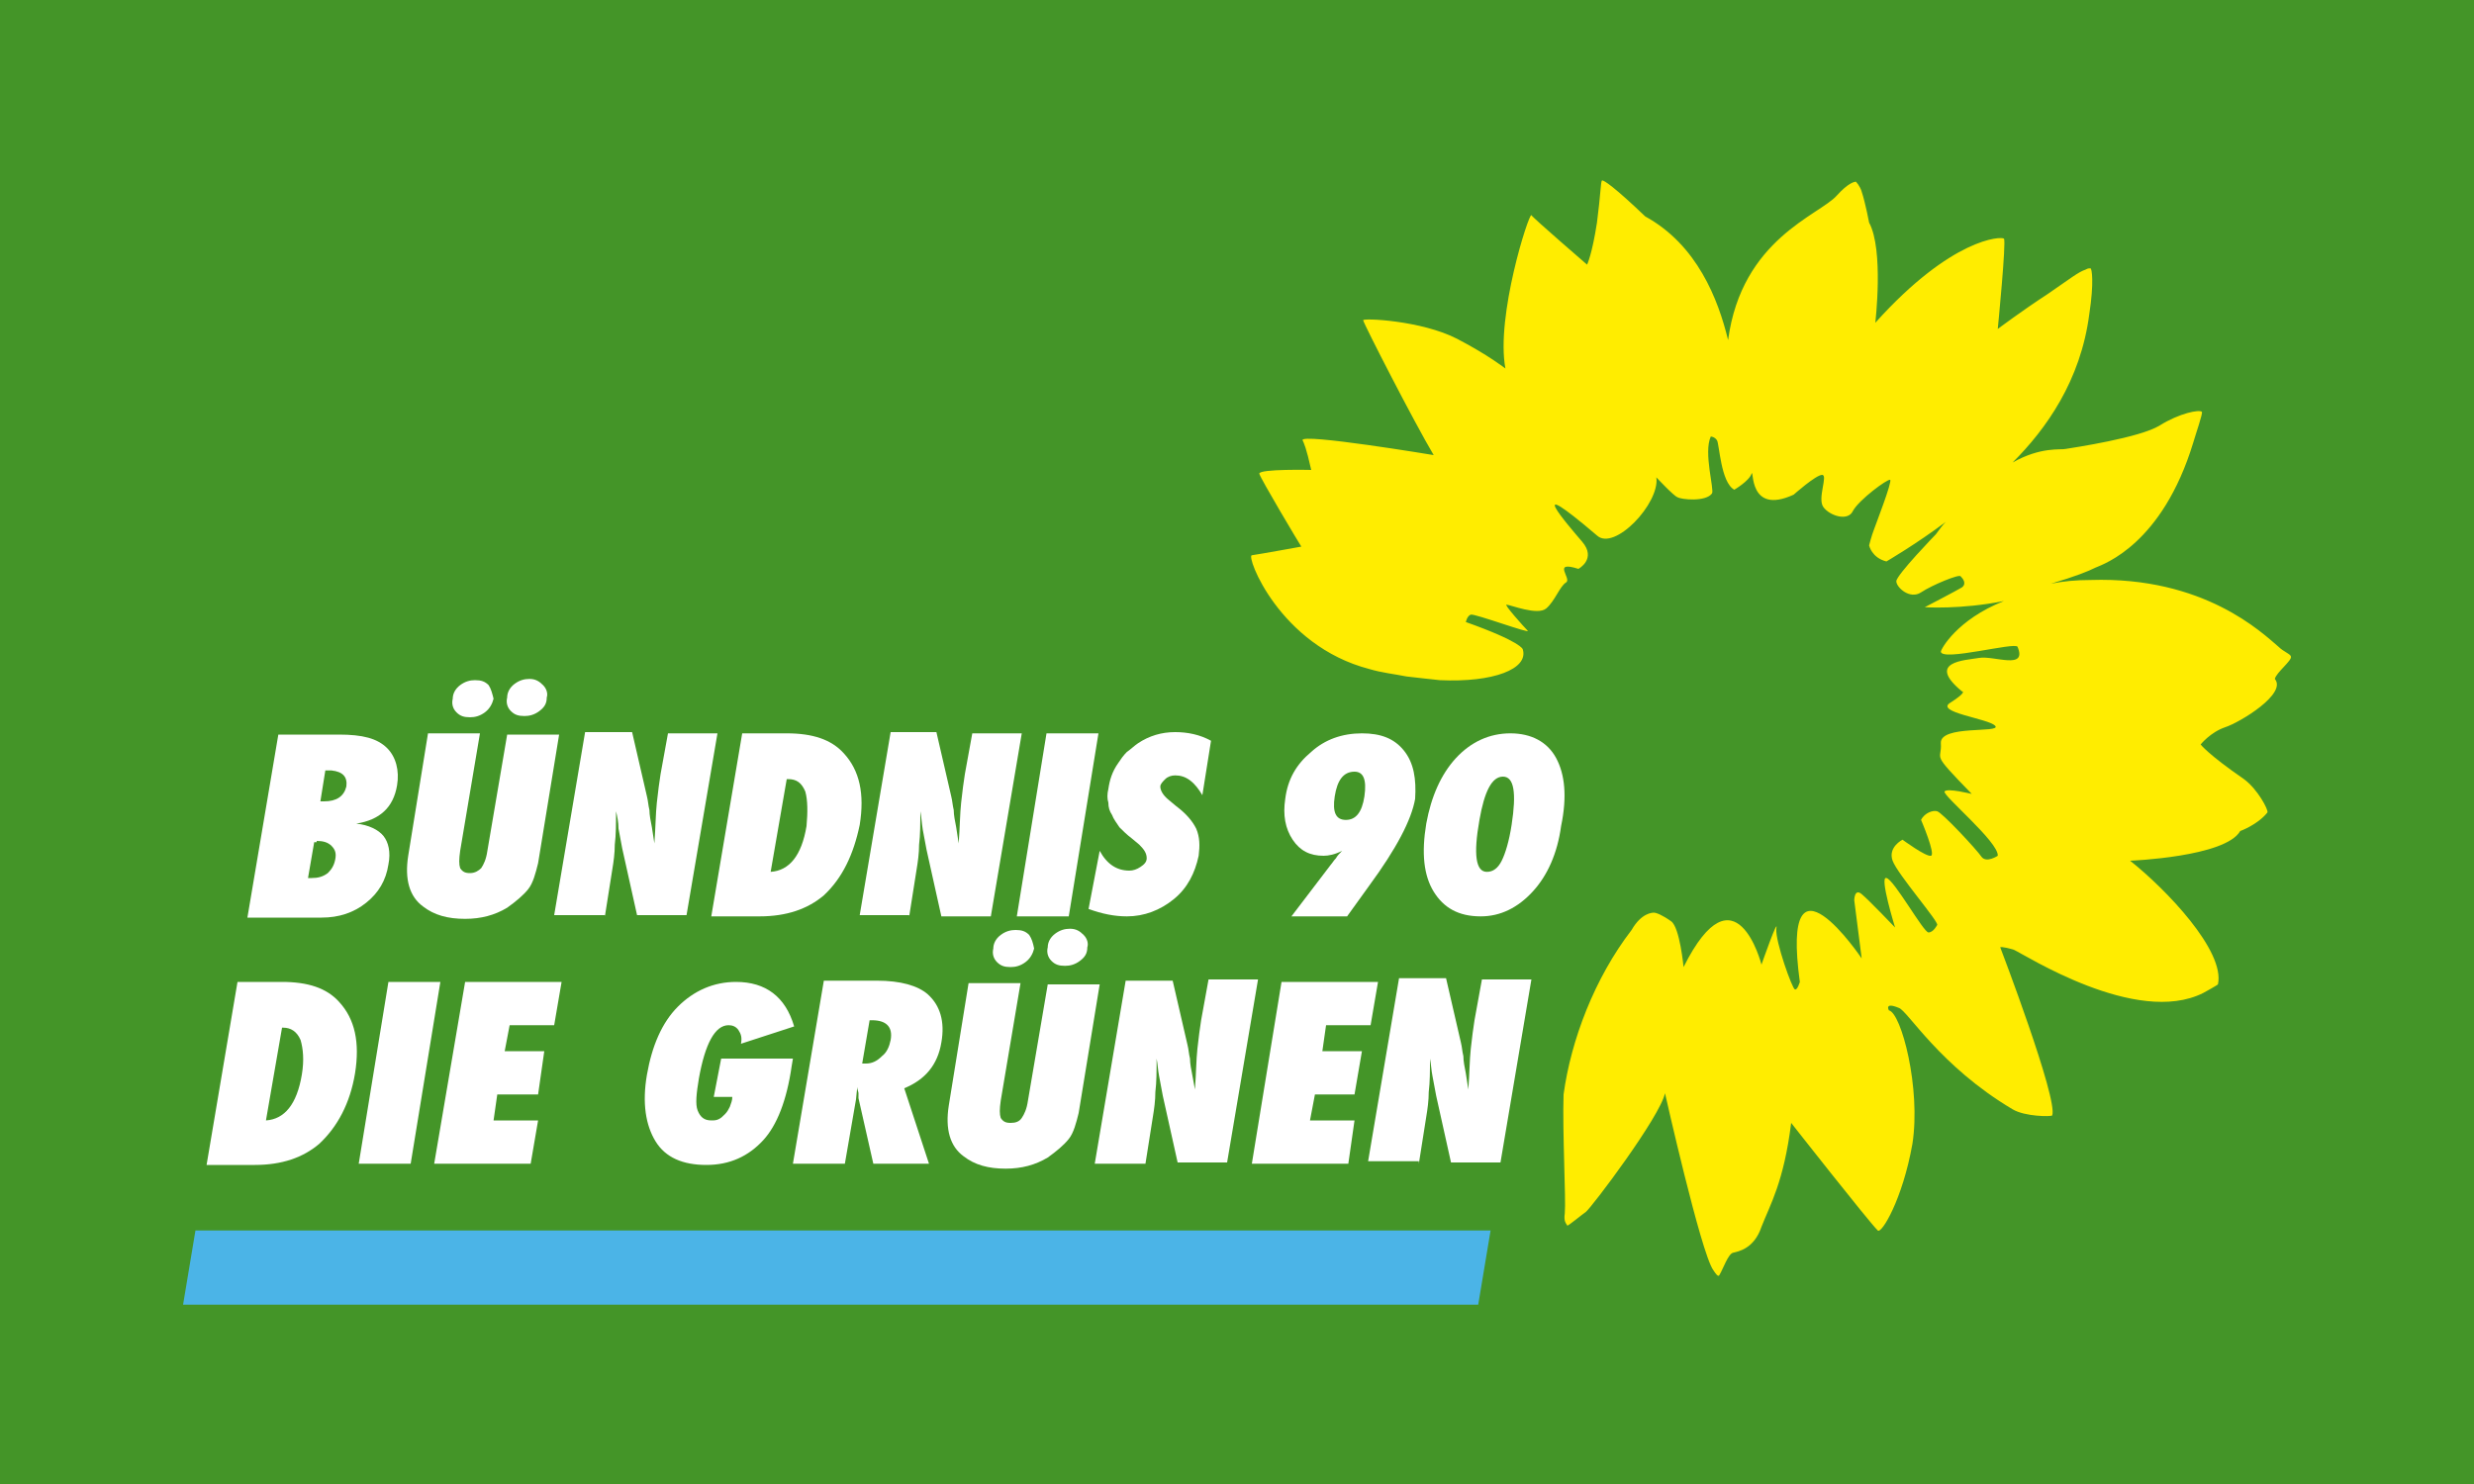
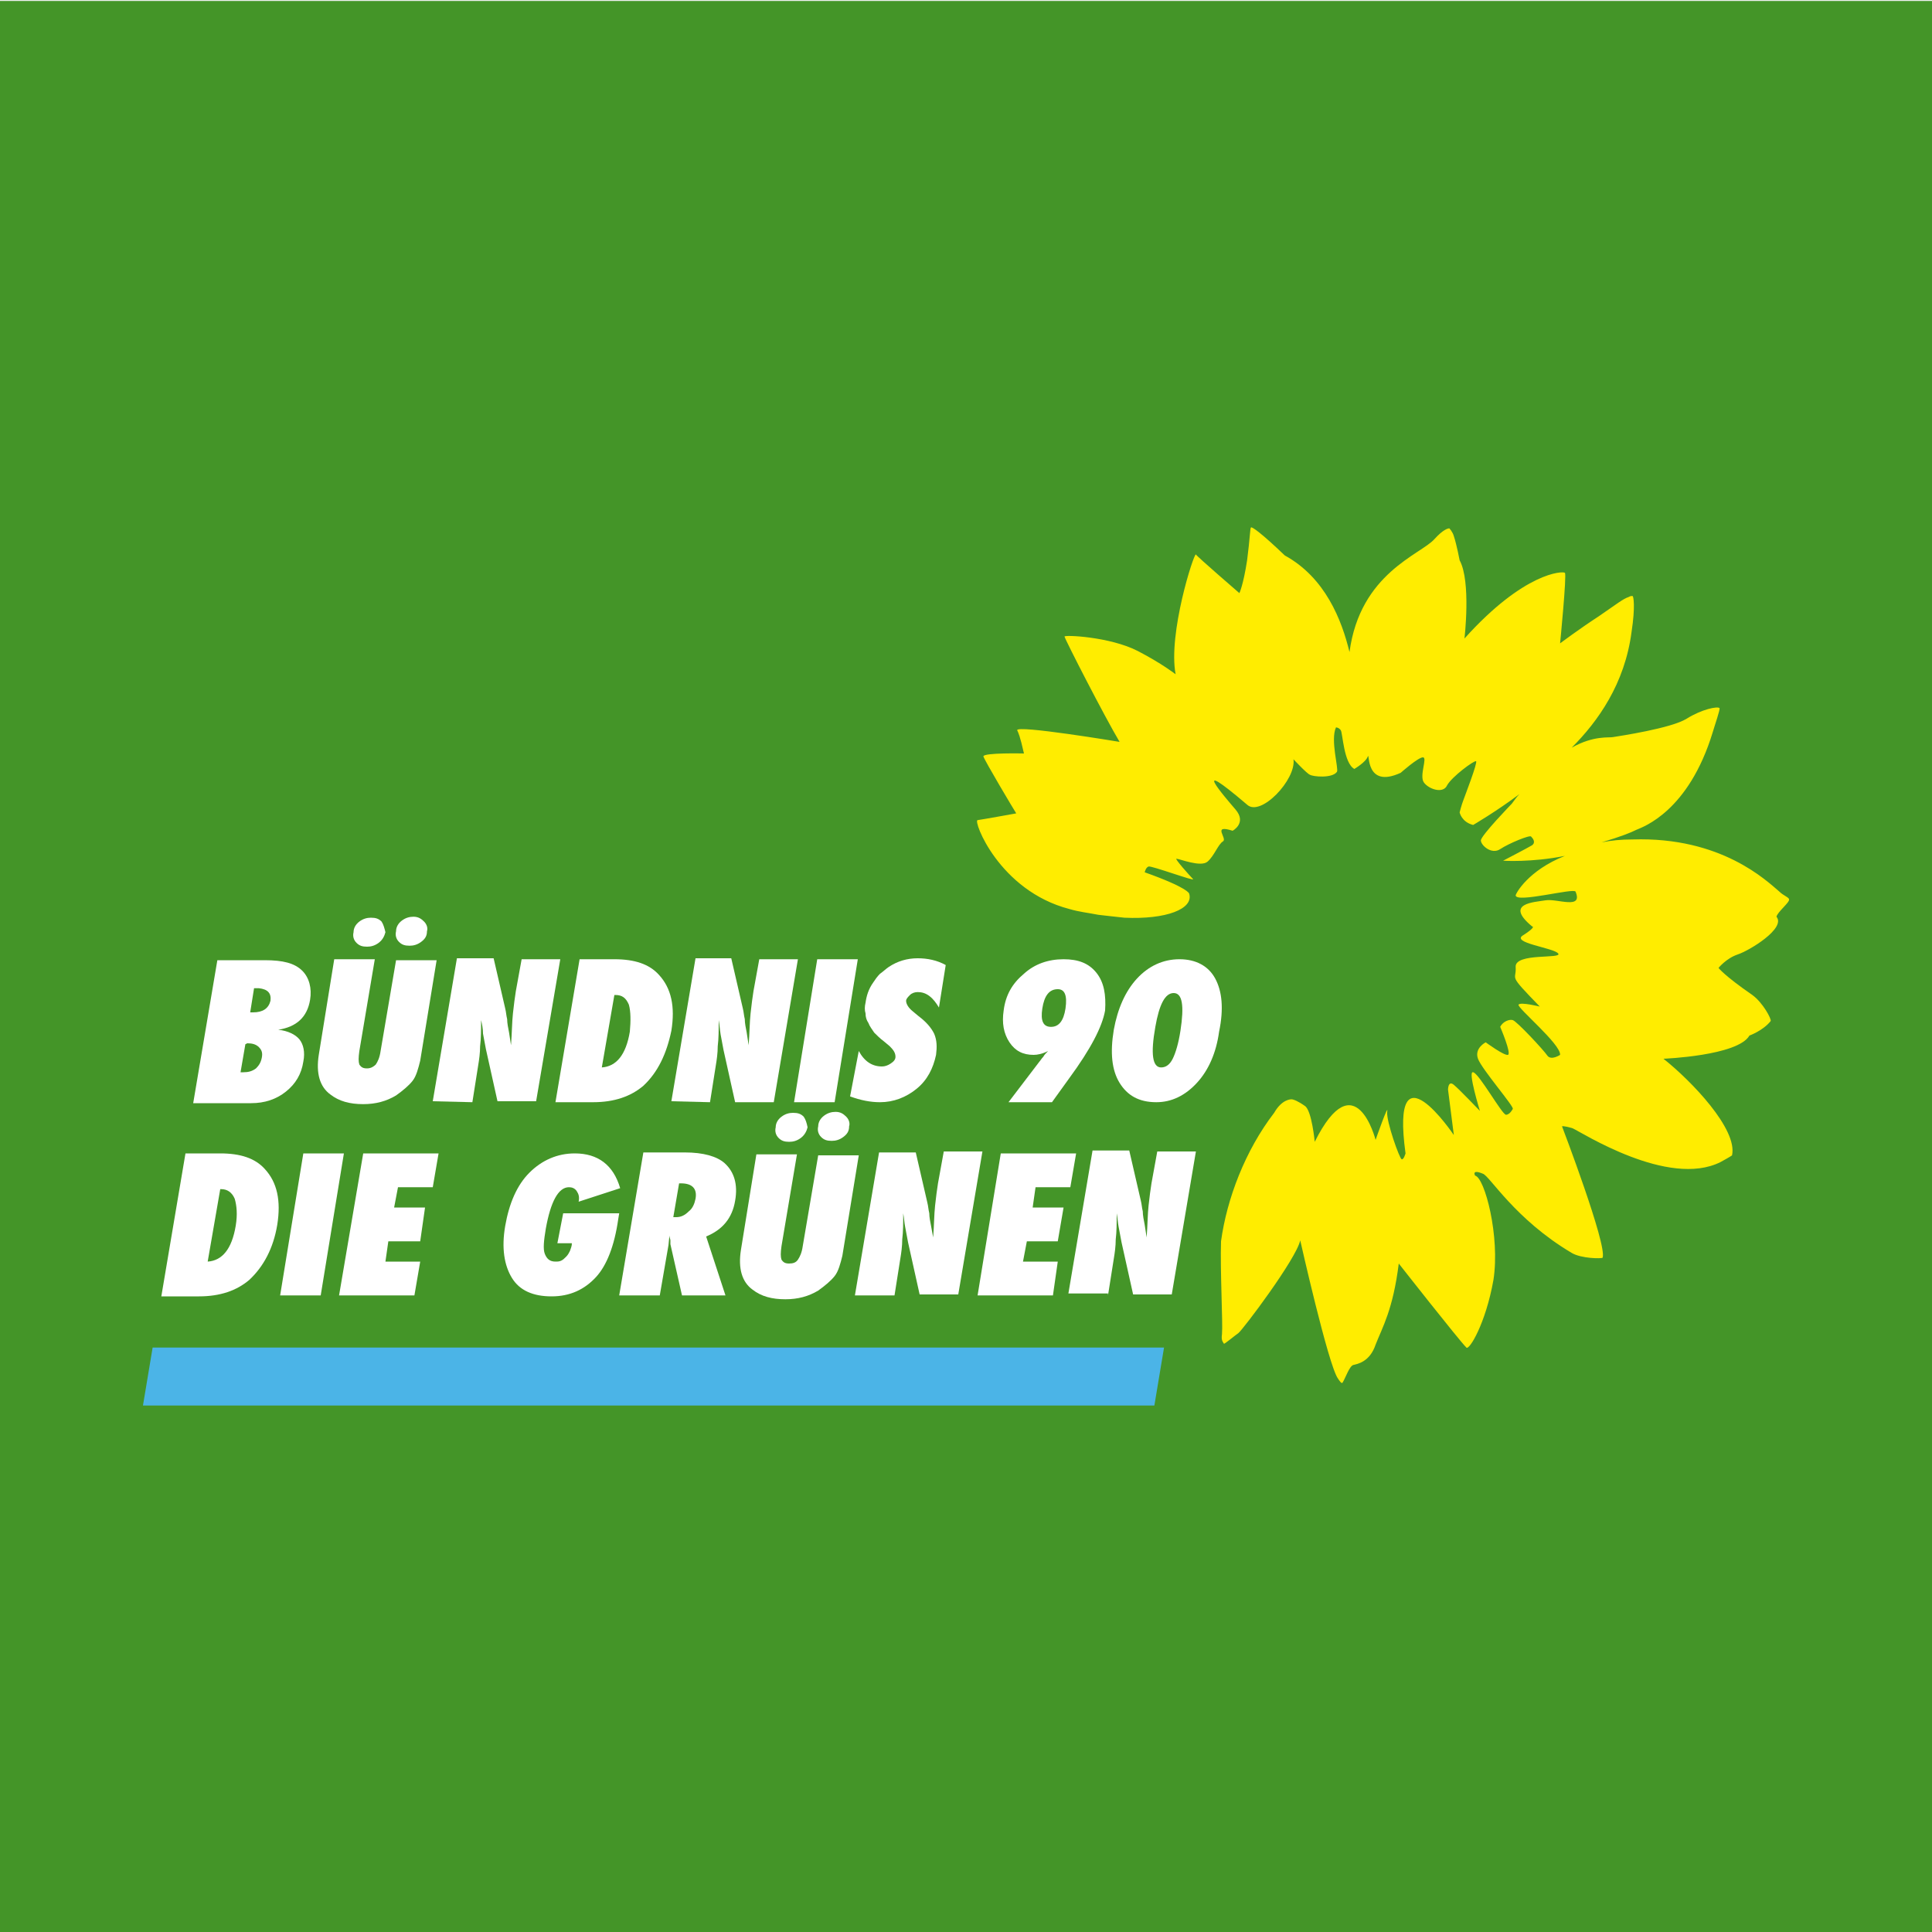
- <svg xmlns="http://www.w3.org/2000/svg" version="1.1" id="Ebene_1" x="0px" y="0px" viewBox="0 0 200 120" style="enable-background:new 0 0 200 120;" xml:space="preserve">
+ <svg xmlns="http://www.w3.org/2000/svg" version="1.1" id="Ebene_1" x="0px" y="0px" viewBox="0 0 200 200" style="enable-background:new 0 0 200 200;" xml:space="preserve">
  <style type="text/css">
	.st0{fill:#449528;}
	.st1{fill:#4BB4E7;}
	.st2{fill:#FFED00;}
	.st3{fill:#FFFFFF;}
</style>
-   <rect id="Schutzzone" y="-0.2" class="st0" width="200" height="120.5" />
-   <polygon id="Balken" class="st1" points="14.8,105.5 119.5,105.5 120.5,99.5 15.8,99.5 " />
-   <path id="Blume" class="st2" d="M185.2,53.1c0-0.2-0.6-0.4-1-0.8c-1.3-1.1-6-5.7-15.2-5.4c-1.2,0-2.2,0.1-3.2,0.3c2-0.6,3-1,3.6-1.3  c0.7-0.3,5.4-1.9,7.9-10.1c0.2-0.7,0.8-2.4,0.7-2.5c-0.2-0.2-1.8,0.1-3.4,1.1c-1.6,1-7,1.8-7.6,1.9c-0.4,0.1-2-0.2-4.3,1.1  c2.7-2.7,5.5-6.6,6.2-12c0.4-2.6,0.2-3.7,0.1-3.7c-0.2,0-0.2,0-0.4,0.1c-0.6,0.2-1.2,0.7-3.1,2c-2,1.3-4,2.8-4,2.8s0.7-7.1,0.5-7.3  c-0.2-0.2-4.2-0.1-10.4,6.8c0,0,0.7-5.9-0.5-8.1c0,0-0.3-1.6-0.6-2.5c-0.1-0.4-0.5-0.9-0.5-0.8c-0.1,0-0.6,0.1-1.5,1.1  c-1.4,1.6-7.7,3.5-8.8,11.7c-0.8-3.3-2.5-7.7-6.7-10c-2.4-2.3-3.4-3-3.5-2.9c-0.1,0.1-0.1,1.1-0.4,3.4c-0.4,2.6-0.8,3.4-0.8,3.4  s-4.4-3.8-4.5-4c-0.2-0.2-2.9,8.2-2.1,12.4c0,0-1.4-1.1-3.9-2.4c-2.9-1.5-7.7-1.7-7.6-1.5c0.1,0.4,4.1,8.2,5.7,10.9  c0,0-10.8-1.8-10.6-1.2c0.1,0.2,0.3,0.6,0.7,2.4c0,0-4.2-0.1-4.2,0.3c0.1,0.4,3.2,5.6,3.4,5.9c0,0-3.3,0.6-4,0.7  c-0.5,0,2.2,7.3,9.5,9.2c1,0.3,2,0.4,3,0.6c0.8,0.1,1.8,0.2,2.7,0.3c4.3,0.2,7.2-0.9,6.7-2.5c0,0-0.1-0.6-4.6-2.2  c0,0,0.1-0.5,0.4-0.6c0.3-0.1,4.9,1.6,4.6,1.3c-0.3-0.3-2-2.2-1.7-2.1c0.3,0,2.5,0.9,3.2,0.3c0.7-0.6,1.1-1.8,1.6-2.1  c0.5-0.3-1.2-1.8,1-1.1c0,0,1.5-0.8,0.3-2.2c-1.2-1.4-4.9-5.7,1.2-0.5c1.4,1.3,5.1-2.6,4.8-4.7c0,0,1.4,1.5,1.7,1.6  c0.3,0.2,2.3,0.4,2.8-0.3c0.2-0.3-0.7-3.3-0.1-4.6c0,0,0.3,0,0.5,0.3c0.2,0.3,0.3,3.4,1.4,4c0,0,1.2-0.7,1.4-1.3  c0.2-0.5-0.3,3.4,3.4,1.7c0,0,1.8-1.6,2.3-1.6c0.5,0-0.4,1.9,0.1,2.6c0.5,0.7,2,1.2,2.4,0.3c0.5-0.9,2.8-2.6,3-2.5  c0.2,0.1-1.2,3.7-1.3,4c-0.2,0.5-0.4,1.3-0.4,1.3s0.2,1,1.4,1.3c0,0,2.4-1.4,4.8-3.2c-0.3,0.3-0.5,0.6-0.8,1c0,0-3.2,3.3-3.2,3.8  c0,0.5,1.1,1.5,2,0.9c0.9-0.6,3.1-1.5,3.2-1.3c0.2,0.2,0.5,0.6,0.1,0.9c-0.5,0.3-3,1.6-3,1.6s2.9,0.2,6.4-0.5  c-3.8,1.5-5.1,3.9-5.1,4.1c0.1,0.8,6-0.8,6.2-0.4c0.8,1.9-1.9,0.7-3.1,0.9c-1.2,0.2-4.3,0.3-1.4,2.7c0,0,0.5,0-0.9,0.9  c-1.4,0.8,3.1,1.3,3.6,1.9c0.5,0.6-4.5-0.1-4.4,1.4c0.1,1.5-0.9,0.6,2.5,4.1c0,0-2-0.5-2.2-0.2c-0.2,0.3,4.4,4.1,4.3,5.2  c0,0-0.9,0.6-1.3,0.1c-0.4-0.6-3.2-3.6-3.6-3.7c-0.3-0.1-1,0.1-1.3,0.7c0,0,1.2,2.8,0.8,2.9c-0.4,0.1-2.3-1.3-2.3-1.3  s-1.2,0.6-0.8,1.7c0.4,1.1,3.8,5,3.6,5.2c0,0-0.3,0.6-0.7,0.6c-0.4,0-2.8-4.3-3.4-4.4c-0.6-0.2,0.7,4,0.7,4s-2.1-2.2-2.7-2.7  c-0.6-0.5-0.6,0.5-0.6,0.5l0.6,4.7c0,0-6.6-9.8-5,1.9c0,0-0.2,0.7-0.4,0.6c-0.2,0-1.6-3.9-1.5-4.9c0.2-1.1-1.2,2.9-1.2,2.9  s-2.1-8.2-6.3,0.2c0,0-0.3-3.2-1-3.7c-0.7-0.5-1.2-0.7-1.4-0.7c-0.1,0-1,0-1.8,1.4c-3,3.9-4.9,8.9-5.5,13.3c-0.1,3,0.2,8.5,0.1,9.6  c-0.1,0.7,0.1,0.8,0.2,1c0,0.1,1.2-0.9,1.5-1.1c0.5-0.4,6-7.7,6.4-9.6c0,0,2.9,12.9,3.9,14.3c0.2,0.3,0.4,0.6,0.5,0.4  c0.3-0.5,0.7-1.7,1.1-1.8c0.4-0.1,1.7-0.3,2.3-2.1c0.7-1.8,1.8-3.6,2.4-8.4c0,0,6.2,7.9,7,8.7c0.3,0.3,2-2.5,2.8-7  c0.7-4.5-0.9-10.6-1.9-10.8c0,0-0.4-0.7,0.8-0.2c0.7,0.2,3.3,4.7,9.2,8.2c1,0.6,3.1,0.6,3.2,0.5c0.5-1.3-4.2-13.6-4.2-13.6  s0.1-0.1,1.1,0.2c0.9,0.4,9.9,6.2,15.3,3.5c1.1-0.6,1.2-0.7,1.2-0.7c0.6-2.7-4.2-7.7-7.1-10c0,0,7.7-0.3,8.9-2.4  c0,0,1.4-0.5,2.2-1.5c0.1-0.2-0.8-1.9-1.9-2.7c-2.9-2-3.5-2.8-3.5-2.8s0.8-1,2-1.4c1.2-0.4,5-2.7,4-3.9  C184,54.4,185.3,53.4,185.2,53.1" />
+   <rect id="Schutzzone" y="0.1" class="st0" width="200" height="200" />
+   <polygon id="Balken" class="st1" points="14.8,145.5 119.5,145.5 120.5,139.5 15.8,139.5 " />
+   <path id="Blume" class="st2" d="M185.2,93.1c0-0.2-0.6-0.4-1-0.8c-1.3-1.1-6-5.7-15.2-5.4c-1.2,0-2.2,0.1-3.2,0.3c2-0.6,3-1,3.6-1.3  c0.7-0.3,5.4-1.9,7.9-10.1c0.2-0.7,0.8-2.4,0.7-2.5c-0.2-0.2-1.8,0.1-3.4,1.1c-1.6,1-7,1.8-7.6,1.9c-0.4,0.1-2-0.2-4.3,1.1  c2.7-2.7,5.5-6.6,6.2-12c0.4-2.6,0.2-3.7,0.1-3.7c-0.2,0-0.2,0-0.4,0.1c-0.6,0.2-1.2,0.7-3.1,2c-2,1.3-4,2.8-4,2.8s0.7-7.1,0.5-7.3  s-4.2-0.1-10.4,6.8c0,0,0.7-5.9-0.5-8.1c0,0-0.3-1.6-0.6-2.5c-0.1-0.4-0.5-0.9-0.5-0.8c-0.1,0-0.6,0.1-1.5,1.1  c-1.4,1.6-7.7,3.5-8.8,11.7c-0.8-3.3-2.5-7.7-6.7-10c-2.4-2.3-3.4-3-3.5-2.9s-0.1,1.1-0.4,3.4c-0.4,2.6-0.8,3.4-0.8,3.4  s-4.4-3.8-4.5-4c-0.2-0.2-2.9,8.2-2.1,12.4c0,0-1.4-1.1-3.9-2.4c-2.9-1.5-7.7-1.7-7.6-1.5c0.1,0.4,4.1,8.2,5.7,10.9  c0,0-10.8-1.8-10.6-1.2c0.1,0.2,0.3,0.6,0.7,2.4c0,0-4.2-0.1-4.2,0.3c0.1,0.4,3.2,5.6,3.4,5.9c0,0-3.3,0.6-4,0.7  c-0.5,0,2.2,7.3,9.5,9.2c1,0.3,2,0.4,3,0.6c0.8,0.1,1.8,0.2,2.7,0.3c4.3,0.2,7.2-0.9,6.7-2.5c0,0-0.1-0.6-4.6-2.2  c0,0,0.1-0.5,0.4-0.6s4.9,1.6,4.6,1.3c-0.3-0.3-2-2.2-1.7-2.1c0.3,0,2.5,0.9,3.2,0.3s1.1-1.8,1.6-2.1s-1.2-1.8,1-1.1  c0,0,1.5-0.8,0.3-2.2c-1.2-1.4-4.9-5.7,1.2-0.5c1.4,1.3,5.1-2.6,4.8-4.7c0,0,1.4,1.5,1.7,1.6c0.3,0.2,2.3,0.4,2.8-0.3  c0.2-0.3-0.7-3.3-0.1-4.6c0,0,0.3,0,0.5,0.3s0.3,3.4,1.4,4c0,0,1.2-0.7,1.4-1.3c0.2-0.5-0.3,3.4,3.4,1.7c0,0,1.8-1.6,2.3-1.6  s-0.4,1.9,0.1,2.6c0.5,0.7,2,1.2,2.4,0.3c0.5-0.9,2.8-2.6,3-2.5c0.2,0.1-1.2,3.7-1.3,4c-0.2,0.5-0.4,1.3-0.4,1.3s0.2,1,1.4,1.3  c0,0,2.4-1.4,4.8-3.2c-0.3,0.3-0.5,0.6-0.8,1c0,0-3.2,3.3-3.2,3.8s1.1,1.5,2,0.9c0.9-0.6,3.1-1.5,3.2-1.3c0.2,0.2,0.5,0.6,0.1,0.9  c-0.5,0.3-3,1.6-3,1.6s2.9,0.2,6.4-0.5c-3.8,1.5-5.1,3.9-5.1,4.1c0.1,0.8,6-0.8,6.2-0.4c0.8,1.9-1.9,0.7-3.1,0.9  c-1.2,0.2-4.3,0.3-1.4,2.7c0,0,0.5,0-0.9,0.9c-1.4,0.8,3.1,1.3,3.6,1.9c0.5,0.6-4.5-0.1-4.4,1.4s-0.9,0.6,2.5,4.1c0,0-2-0.5-2.2-0.2  c-0.2,0.3,4.4,4.1,4.3,5.2c0,0-0.9,0.6-1.3,0.1c-0.4-0.6-3.2-3.6-3.6-3.7c-0.3-0.1-1,0.1-1.3,0.7c0,0,1.2,2.8,0.8,2.9  s-2.3-1.3-2.3-1.3s-1.2,0.6-0.8,1.7s3.8,5,3.6,5.2c0,0-0.3,0.6-0.7,0.6s-2.8-4.3-3.4-4.4c-0.6-0.2,0.7,4,0.7,4s-2.1-2.2-2.7-2.7  c-0.6-0.5-0.6,0.5-0.6,0.5l0.6,4.7c0,0-6.6-9.8-5,1.9c0,0-0.2,0.7-0.4,0.6c-0.2,0-1.6-3.9-1.5-4.9c0.2-1.1-1.2,2.9-1.2,2.9  s-2.1-8.2-6.3,0.2c0,0-0.3-3.2-1-3.7s-1.2-0.7-1.4-0.7c-0.1,0-1,0-1.8,1.4c-3,3.9-4.9,8.9-5.5,13.3c-0.1,3,0.2,8.5,0.1,9.6  c-0.1,0.7,0.1,0.8,0.2,1c0,0.1,1.2-0.9,1.5-1.1c0.5-0.4,6-7.7,6.4-9.6c0,0,2.9,12.9,3.9,14.3c0.2,0.3,0.4,0.6,0.5,0.4  c0.3-0.5,0.7-1.7,1.1-1.8c0.4-0.1,1.7-0.3,2.3-2.1c0.7-1.8,1.8-3.6,2.4-8.4c0,0,6.2,7.9,7,8.7c0.3,0.3,2-2.5,2.8-7  c0.7-4.5-0.9-10.6-1.9-10.8c0,0-0.4-0.7,0.8-0.2c0.7,0.2,3.3,4.7,9.2,8.2c1,0.6,3.1,0.6,3.2,0.5c0.5-1.3-4.2-13.6-4.2-13.6  s0.1-0.1,1.1,0.2c0.9,0.4,9.9,6.2,15.3,3.5c1.1-0.6,1.2-0.7,1.2-0.7c0.6-2.7-4.2-7.7-7.1-10c0,0,7.7-0.3,8.9-2.4  c0,0,1.4-0.5,2.2-1.5c0.1-0.2-0.8-1.9-1.9-2.7c-2.9-2-3.5-2.8-3.5-2.8s0.8-1,2-1.4s5-2.7,4-3.9C184,94.4,185.3,93.4,185.2,93.1" />
  <g id="Typo">
-     <path class="st3" d="M114.7,94.1l0.6-3.8c0.1-0.6,0.2-1.3,0.2-2c0.1-0.8,0.1-1.7,0.1-2.7c0.1,0.5,0.1,0.9,0.2,1.4   c0.1,0.5,0.2,1.1,0.3,1.6l1.2,5.4h4l2.5-14.8h-4l-0.6,3.3c-0.1,0.6-0.2,1.4-0.3,2.3c-0.1,0.9-0.1,2-0.2,3.3l-0.2-1.3   c-0.1-0.5-0.2-1-0.2-1.4c-0.1-0.4-0.1-0.7-0.2-1.1l-1.2-5.2h-3.8l-2.5,14.8H114.7z" />
-     <polygon class="st3" points="109,94.1 109.5,90.6 105.9,90.6 106.3,88.5 109.5,88.5 110.1,85 106.9,85 107.2,82.9 110.8,82.9    111.4,79.4 103.6,79.4 101.2,94.1  " />
-     <path class="st3" d="M92.6,94.1l0.6-3.8c0.1-0.6,0.2-1.3,0.2-2c0.1-0.8,0.1-1.7,0.1-2.7c0.1,0.5,0.1,0.9,0.2,1.4   c0.1,0.5,0.2,1.1,0.3,1.6l1.2,5.4h4l2.5-14.8h-4l-0.6,3.3c-0.1,0.6-0.2,1.4-0.3,2.3c-0.1,0.9-0.1,2-0.2,3.3L96.4,87   c-0.1-0.5-0.2-1-0.2-1.4c-0.1-0.4-0.1-0.7-0.2-1.1l-1.2-5.2H91l-2.5,14.8H92.6z" />
-     <path class="st3" d="M72,84.1c-0.1,0.5-0.3,1-0.7,1.3C70.9,85.8,70.5,86,70,86h-0.3l0.6-3.5h0.2C71.6,82.5,72.2,83,72,84.1    M76.1,84.3c0.3-1.7-0.1-3-1.1-3.9c-0.8-0.7-2.2-1.1-4.1-1.1h-4.3l-2.5,14.8h4.2l0.9-5.2l0.1-1c0,0.2,0.1,0.4,0.1,0.5   c0,0.1,0,0.3,0,0.4l1.2,5.3h4.5L73.1,88C74.8,87.3,75.8,86.1,76.1,84.3" />
-     <path class="st3" d="M57.7,88.7h1.5c0,0.3-0.1,0.5-0.2,0.8c-0.1,0.2-0.2,0.4-0.4,0.6c-0.2,0.2-0.3,0.3-0.5,0.4   c-0.2,0.1-0.4,0.1-0.6,0.1c-0.6,0-0.9-0.3-1.1-0.8c-0.2-0.5-0.1-1.4,0.1-2.6c0.5-2.8,1.3-4.3,2.4-4.3c0.3,0,0.6,0.1,0.8,0.4   c0.2,0.3,0.3,0.6,0.2,1.1l4.3-1.4c-0.7-2.4-2.3-3.6-4.7-3.6c-1.8,0-3.4,0.7-4.7,2c-1.3,1.3-2.1,3.2-2.5,5.5   c-0.4,2.3-0.1,4.1,0.7,5.4c0.8,1.3,2.2,1.9,4.1,1.9c1.9,0,3.4-0.7,4.6-2c1.1-1.2,1.9-3.2,2.3-6l0.1-0.6h-5.8L57.7,88.7z" />
-     <polygon class="st3" points="42.9,94.1 43.5,90.6 39.9,90.6 40.2,88.5 43.5,88.5 44,85 40.8,85 41.2,82.9 44.8,82.9 45.4,79.4    37.6,79.4 35.1,94.1  " />
-     <polygon class="st3" points="35.6,79.4 31.4,79.4 29,94.1 33.2,94.1  " />
-     <path class="st3" d="M24.4,86.9c-0.4,2.4-1.4,3.6-2.9,3.7l1.3-7.5h0.1c0.6,0,1.1,0.3,1.4,1C24.5,84.8,24.6,85.7,24.4,86.9    M28.7,86.8c0.4-2.5,0-4.4-1.3-5.8c-1-1.1-2.5-1.6-4.6-1.6h-3.6l-2.5,14.8h3.9c2.2,0,3.9-0.6,5.2-1.7   C27.3,91.1,28.3,89.2,28.7,86.8" />
-     <path class="st3" d="M122.2,66.7c-0.2,1.3-0.5,2.3-0.8,2.9c-0.3,0.6-0.7,0.9-1.2,0.9c-0.9,0-1.1-1.4-0.6-4.2c0.4-2.3,1-3.5,1.9-3.5   C122.4,62.8,122.6,64.1,122.2,66.7 M125.8,61.3c-0.7-1.3-2-2-3.7-2c-1.7,0-3.2,0.7-4.4,2c-1.2,1.3-2,3.1-2.4,5.3   c-0.4,2.4-0.2,4.2,0.6,5.5c0.8,1.3,2,2,3.8,2c1.6,0,3-0.7,4.2-2c1.2-1.3,2-3.1,2.3-5.3C126.7,64.4,126.5,62.6,125.8,61.3" />
-     <path class="st3" d="M110.3,64.4c-0.2,1.3-0.7,1.9-1.5,1.9c-0.8,0-1.1-0.6-0.9-1.9c0.2-1.3,0.7-2,1.6-2   C110.2,62.4,110.5,63,110.3,64.4 M113.5,60.7c-0.8-1-1.9-1.4-3.4-1.4c-1.6,0-3,0.5-4.1,1.5c-1.2,1-1.9,2.2-2.1,3.8   c-0.2,1.3,0,2.4,0.6,3.3c0.6,0.9,1.4,1.3,2.5,1.3c0.4,0,0.9-0.1,1.5-0.4c-0.2,0.2-0.4,0.4-0.5,0.6c-0.2,0.2-0.3,0.4-0.4,0.5   l-3.2,4.2h4.5l1.8-2.5c2.2-3,3.4-5.3,3.7-7C114.5,63,114.3,61.7,113.5,60.7" />
-     <path class="st3" d="M91.1,74.1c1.4,0,2.7-0.5,3.8-1.4c1.1-0.9,1.7-2.1,2-3.5c0.1-0.8,0.1-1.5-0.2-2.2c-0.3-0.6-0.8-1.2-1.6-1.8   l-0.6-0.5c-0.5-0.4-0.7-0.8-0.7-1.1c0-0.2,0.2-0.4,0.4-0.6c0.2-0.2,0.5-0.3,0.8-0.3c0.4,0,0.8,0.1,1.2,0.4c0.4,0.3,0.7,0.7,1,1.2   l0.7-4.4c-0.9-0.5-1.9-0.7-2.9-0.7c-1.1,0-2.1,0.3-3,0.9c-0.3,0.2-0.6,0.5-0.9,0.7c-0.3,0.3-0.5,0.6-0.7,0.9   c-0.5,0.7-0.7,1.4-0.8,2.1c-0.1,0.4-0.1,0.8,0,1.1c0,0.4,0.1,0.7,0.3,1c0.1,0.3,0.4,0.7,0.6,1c0.3,0.3,0.6,0.6,1,0.9l0.6,0.5   c0.4,0.4,0.6,0.7,0.6,1.1c0,0.3-0.2,0.5-0.5,0.7c-0.3,0.2-0.6,0.3-0.9,0.3c-1,0-1.8-0.5-2.4-1.6L88,73.5   C89.1,73.9,90.1,74.1,91.1,74.1" />
-     <polygon class="st3" points="88.8,59.3 84.6,59.3 82.2,74.1 86.4,74.1  " />
-     <path class="st3" d="M73.5,74.1l0.6-3.8c0.1-0.6,0.2-1.3,0.2-2c0.1-0.8,0.1-1.7,0.1-2.7c0.1,0.5,0.1,0.9,0.2,1.5   c0.1,0.5,0.2,1.1,0.3,1.6l1.2,5.4h4l2.5-14.8h-4l-0.6,3.3c-0.1,0.6-0.2,1.4-0.3,2.3c-0.1,0.9-0.1,2-0.2,3.3l-0.2-1.3   c-0.1-0.5-0.2-1-0.2-1.4c-0.1-0.4-0.1-0.7-0.2-1.1l-1.2-5.2H72l-2.5,14.8H73.5z" />
-     <path class="st3" d="M65.2,66.8c-0.4,2.4-1.4,3.6-2.9,3.7l1.3-7.5h0.1c0.7,0,1.1,0.3,1.4,1C65.3,64.7,65.3,65.7,65.2,66.8    M69.5,66.7c0.4-2.5,0-4.4-1.3-5.8c-1-1.1-2.5-1.6-4.6-1.6H60l-2.5,14.8h3.9c2.2,0,3.9-0.6,5.2-1.7C68.1,71,69,69.1,69.5,66.7" />
-     <path class="st3" d="M48.9,74.1l0.6-3.8c0.1-0.6,0.2-1.3,0.2-2c0.1-0.8,0.1-1.7,0.1-2.7C49.9,66,50,66.5,50,67   c0.1,0.5,0.2,1.1,0.3,1.6l1.2,5.4h4L58,59.3h-4l-0.6,3.3c-0.1,0.6-0.2,1.4-0.3,2.3c-0.1,0.9-0.1,2-0.2,3.3l-0.2-1.3   c-0.1-0.5-0.2-1-0.2-1.4c-0.1-0.4-0.1-0.7-0.2-1.1l-1.2-5.2h-3.8l-2.5,14.8H48.9z" />
-     <path class="st3" d="M28,63.6c-0.1,0.4-0.3,0.7-0.6,0.9c-0.3,0.2-0.7,0.3-1.2,0.3h-0.3l0.4-2.5c0.1,0,0.2,0,0.3,0   c0.1,0,0.1,0,0.2,0C27.7,62.4,28.1,62.8,28,63.6 M25.6,68c0.5,0,0.9,0.1,1.2,0.4c0.3,0.3,0.4,0.6,0.3,1.1c-0.1,0.5-0.3,0.8-0.6,1.1   c-0.4,0.3-0.8,0.4-1.3,0.4c0,0-0.1,0-0.1,0c-0.1,0-0.1,0-0.2,0l0.5-2.9H25.6z M32.1,63.5c0.2-1.2-0.1-2.3-0.8-3   c-0.8-0.8-2-1.1-3.9-1.1h-4.9l-2.5,14.8H26c1.4,0,2.6-0.4,3.6-1.2c1-0.8,1.6-1.8,1.8-3.1c0.2-1,0-1.8-0.4-2.3   c-0.4-0.5-1.2-0.9-2.2-1C30.7,66.3,31.8,65.3,32.1,63.5" />
-     <path class="st3" d="M83.1,89c-0.1,0.7-0.3,1.1-0.5,1.4c-0.2,0.3-0.5,0.4-0.9,0.4c-0.4,0-0.6-0.1-0.8-0.4c-0.1-0.3-0.1-0.7,0-1.4   l1.6-9.5h-4.2l-1.6,9.9c-0.3,1.9,0.1,3.3,1.2,4.1c0.9,0.7,2,1,3.4,1c1.3,0,2.4-0.3,3.4-0.9c0.7-0.5,1.3-1,1.7-1.5   c0.4-0.5,0.6-1.3,0.8-2.1l1.7-10.4h-4.2L83.1,89z" />
-     <path class="st3" d="M83.2,75.6c-0.3-0.3-0.6-0.4-1.1-0.4c-0.4,0-0.8,0.1-1.2,0.4c-0.4,0.3-0.6,0.7-0.6,1.1c-0.1,0.4,0,0.8,0.3,1.1   c0.3,0.3,0.6,0.4,1.1,0.4c0.4,0,0.8-0.1,1.2-0.4c0.4-0.3,0.6-0.7,0.7-1.1C83.5,76.2,83.4,75.9,83.2,75.6" />
-     <path class="st3" d="M87.6,75.6c-0.3-0.3-0.6-0.5-1.1-0.5c-0.4,0-0.8,0.1-1.2,0.4c-0.4,0.3-0.6,0.7-0.6,1.1c-0.1,0.4,0,0.8,0.3,1.1   c0.3,0.3,0.6,0.4,1.1,0.4c0.4,0,0.8-0.1,1.2-0.4c0.4-0.3,0.6-0.6,0.6-1.1C88,76.3,87.9,75.9,87.6,75.6" />
-     <path class="st3" d="M39.4,68.8c-0.1,0.7-0.3,1.1-0.5,1.4c-0.2,0.2-0.5,0.4-0.9,0.4c-0.4,0-0.6-0.1-0.8-0.4c-0.1-0.3-0.1-0.7,0-1.4   l1.6-9.5h-4.2L33,69.2c-0.3,1.9,0.1,3.3,1.2,4.1c0.9,0.7,2,1,3.4,1c1.3,0,2.4-0.3,3.4-0.9c0.7-0.5,1.3-1,1.7-1.5   c0.4-0.5,0.6-1.3,0.8-2.1l1.7-10.4H41L39.4,68.8z" />
-     <path class="st3" d="M39.5,55.4c-0.3-0.3-0.6-0.4-1.1-0.4c-0.4,0-0.8,0.1-1.2,0.4c-0.4,0.3-0.6,0.7-0.6,1.1c-0.1,0.4,0,0.8,0.3,1.1   c0.3,0.3,0.6,0.4,1.1,0.4c0.4,0,0.8-0.1,1.2-0.4c0.4-0.3,0.6-0.7,0.7-1.1C39.8,56.1,39.7,55.7,39.5,55.4" />
-     <path class="st3" d="M43.9,55.4c-0.3-0.3-0.6-0.5-1.1-0.5c-0.4,0-0.8,0.1-1.2,0.4c-0.4,0.3-0.6,0.7-0.6,1.1c-0.1,0.4,0,0.8,0.3,1.1   c0.3,0.3,0.6,0.4,1.1,0.4c0.4,0,0.8-0.1,1.2-0.4c0.4-0.3,0.6-0.6,0.6-1.1C44.3,56.1,44.2,55.7,43.9,55.4" />
+     <path class="st3" d="M114.7,134.1l0.6-3.8c0.1-0.6,0.2-1.3,0.2-2c0.1-0.8,0.1-1.7,0.1-2.7c0.1,0.5,0.1,0.9,0.2,1.4s0.2,1.1,0.3,1.6   l1.2,5.4h4l2.5-14.8h-4l-0.6,3.3c-0.1,0.6-0.2,1.4-0.3,2.3c-0.1,0.9-0.1,2-0.2,3.3l-0.2-1.3c-0.1-0.5-0.2-1-0.2-1.4   c-0.1-0.4-0.1-0.7-0.2-1.1l-1.2-5.2h-3.8l-2.5,14.8h4.1V134.1z" />
+     <polygon class="st3" points="109,134.1 109.5,130.6 105.9,130.6 106.3,128.5 109.5,128.5 110.1,125 106.9,125 107.2,122.9    110.8,122.9 111.4,119.4 103.6,119.4 101.2,134.1  " />
+     <path class="st3" d="M92.6,134.1l0.6-3.8c0.1-0.6,0.2-1.3,0.2-2c0.1-0.8,0.1-1.7,0.1-2.7c0.1,0.5,0.1,0.9,0.2,1.4s0.2,1.1,0.3,1.6   l1.2,5.4h4l2.5-14.8h-4l-0.6,3.3c-0.1,0.6-0.2,1.4-0.3,2.3c-0.1,0.9-0.1,2-0.2,3.3l-0.2-1.1c-0.1-0.5-0.2-1-0.2-1.4   c-0.1-0.4-0.1-0.7-0.2-1.1l-1.2-5.2H91l-2.5,14.8C88.5,134.1,92.6,134.1,92.6,134.1z" />
+     <path class="st3" d="M72,124.1c-0.1,0.5-0.3,1-0.7,1.3c-0.4,0.4-0.8,0.6-1.3,0.6h-0.3l0.6-3.5h0.2C71.6,122.5,72.2,123,72,124.1    M76.1,124.3c0.3-1.7-0.1-3-1.1-3.9c-0.8-0.7-2.2-1.1-4.1-1.1h-4.3l-2.5,14.8h4.2l0.9-5.2l0.1-1c0,0.2,0.1,0.4,0.1,0.5s0,0.3,0,0.4   l1.2,5.3h4.5l-2-6.1C74.8,127.3,75.8,126.1,76.1,124.3" />
+     <path class="st3" d="M57.7,128.7h1.5c0,0.3-0.1,0.5-0.2,0.8c-0.1,0.2-0.2,0.4-0.4,0.6c-0.2,0.2-0.3,0.3-0.5,0.4s-0.4,0.1-0.6,0.1   c-0.6,0-0.9-0.3-1.1-0.8c-0.2-0.5-0.1-1.4,0.1-2.6c0.5-2.8,1.3-4.3,2.4-4.3c0.3,0,0.6,0.1,0.8,0.4s0.3,0.6,0.2,1.1l4.3-1.4   c-0.7-2.4-2.3-3.6-4.7-3.6c-1.8,0-3.4,0.7-4.7,2s-2.1,3.2-2.5,5.5s-0.1,4.1,0.7,5.4c0.8,1.3,2.2,1.9,4.1,1.9c1.9,0,3.4-0.7,4.6-2   c1.1-1.2,1.9-3.2,2.3-6l0.1-0.6h-5.8L57.7,128.7z" />
+     <polygon class="st3" points="42.9,134.1 43.5,130.6 39.9,130.6 40.2,128.5 43.5,128.5 44,125 40.8,125 41.2,122.9 44.8,122.9    45.4,119.4 37.6,119.4 35.1,134.1  " />
+     <polygon class="st3" points="35.6,119.4 31.4,119.4 29,134.1 33.2,134.1  " />
+     <path class="st3" d="M24.4,126.9c-0.4,2.4-1.4,3.6-2.9,3.7l1.3-7.5h0.1c0.6,0,1.1,0.3,1.4,1C24.5,124.8,24.6,125.7,24.4,126.9    M28.7,126.8c0.4-2.5,0-4.4-1.3-5.8c-1-1.1-2.5-1.6-4.6-1.6h-3.6l-2.5,14.8h3.9c2.2,0,3.9-0.6,5.2-1.7   C27.3,131.1,28.3,129.2,28.7,126.8" />
+     <path class="st3" d="M122.2,106.7c-0.2,1.3-0.5,2.3-0.8,2.9s-0.7,0.9-1.2,0.9c-0.9,0-1.1-1.4-0.6-4.2c0.4-2.3,1-3.5,1.9-3.5   S122.6,104.1,122.2,106.7 M125.8,101.3c-0.7-1.3-2-2-3.7-2s-3.2,0.7-4.4,2c-1.2,1.3-2,3.1-2.4,5.3c-0.4,2.4-0.2,4.2,0.6,5.5   c0.8,1.3,2,2,3.8,2c1.6,0,3-0.7,4.2-2s2-3.1,2.3-5.3C126.7,104.4,126.5,102.6,125.8,101.3" />
+     <path class="st3" d="M110.3,104.4c-0.2,1.3-0.7,1.9-1.5,1.9s-1.1-0.6-0.9-1.9c0.2-1.3,0.7-2,1.6-2   C110.2,102.4,110.5,103,110.3,104.4 M113.5,100.7c-0.8-1-1.9-1.4-3.4-1.4c-1.6,0-3,0.5-4.1,1.5c-1.2,1-1.9,2.2-2.1,3.8   c-0.2,1.3,0,2.4,0.6,3.3s1.4,1.3,2.5,1.3c0.4,0,0.9-0.1,1.5-0.4c-0.2,0.2-0.4,0.4-0.5,0.6c-0.2,0.2-0.3,0.4-0.4,0.5l-3.2,4.2h4.5   l1.8-2.5c2.2-3,3.4-5.3,3.7-7C114.5,103,114.3,101.7,113.5,100.7" />
+     <path class="st3" d="M91.1,114.1c1.4,0,2.7-0.5,3.8-1.4c1.1-0.9,1.7-2.1,2-3.5c0.1-0.8,0.1-1.5-0.2-2.2c-0.3-0.6-0.8-1.2-1.6-1.8   l-0.6-0.5c-0.5-0.4-0.7-0.8-0.7-1.1c0-0.2,0.2-0.4,0.4-0.6c0.2-0.2,0.5-0.3,0.8-0.3c0.4,0,0.8,0.1,1.2,0.4c0.4,0.3,0.7,0.7,1,1.2   l0.7-4.4C97,99.4,96,99.2,95,99.2c-1.1,0-2.1,0.3-3,0.9c-0.3,0.2-0.6,0.5-0.9,0.7c-0.3,0.3-0.5,0.6-0.7,0.9   c-0.5,0.7-0.7,1.4-0.8,2.1c-0.1,0.4-0.1,0.8,0,1.1c0,0.4,0.1,0.7,0.3,1c0.1,0.3,0.4,0.7,0.6,1c0.3,0.3,0.6,0.6,1,0.9l0.6,0.5   c0.4,0.4,0.6,0.7,0.6,1.1c0,0.3-0.2,0.5-0.5,0.7s-0.6,0.3-0.9,0.3c-1,0-1.8-0.5-2.4-1.6l-0.9,4.7C89.1,113.9,90.1,114.1,91.1,114.1   " />
+     <polygon class="st3" points="88.8,99.3 84.6,99.3 82.2,114.1 86.4,114.1  " />
+     <path class="st3" d="M73.5,114.1l0.6-3.8c0.1-0.6,0.2-1.3,0.2-2c0.1-0.8,0.1-1.7,0.1-2.7c0.1,0.5,0.1,0.9,0.2,1.5   c0.1,0.5,0.2,1.1,0.3,1.6l1.2,5.4h4l2.5-14.8h-4l-0.6,3.3c-0.1,0.6-0.2,1.4-0.3,2.3c-0.1,0.9-0.1,2-0.2,3.3l-0.2-1.3   c-0.1-0.5-0.2-1-0.2-1.4c-0.1-0.4-0.1-0.7-0.2-1.1l-1.2-5.2H72L69.5,114L73.5,114.1L73.5,114.1z" />
+     <path class="st3" d="M65.2,106.8c-0.4,2.4-1.4,3.6-2.9,3.7l1.3-7.5h0.1c0.7,0,1.1,0.3,1.4,1C65.3,104.7,65.3,105.7,65.2,106.8    M69.5,106.7c0.4-2.5,0-4.4-1.3-5.8c-1-1.1-2.5-1.6-4.6-1.6H60l-2.5,14.8h3.9c2.2,0,3.9-0.6,5.2-1.7C68.1,111,69,109.1,69.5,106.7" />
+     <path class="st3" d="M48.9,114.1l0.6-3.8c0.1-0.6,0.2-1.3,0.2-2c0.1-0.8,0.1-1.7,0.1-2.7c0.1,0.4,0.2,0.9,0.2,1.4   c0.1,0.5,0.2,1.1,0.3,1.6l1.2,5.4h4L58,99.3h-4l-0.6,3.3c-0.1,0.6-0.2,1.4-0.3,2.3s-0.1,2-0.2,3.3l-0.2-1.3c-0.1-0.5-0.2-1-0.2-1.4   c-0.1-0.4-0.1-0.7-0.2-1.1l-1.2-5.2h-3.8L44.8,114L48.9,114.1L48.9,114.1z" />
+     <path class="st3" d="M28,103.6c-0.1,0.4-0.3,0.7-0.6,0.9c-0.3,0.2-0.7,0.3-1.2,0.3h-0.3l0.4-2.5c0.1,0,0.2,0,0.3,0   c0.1,0,0.1,0,0.2,0C27.7,102.4,28.1,102.8,28,103.6 M25.6,108c0.5,0,0.9,0.1,1.2,0.4c0.3,0.3,0.4,0.6,0.3,1.1s-0.3,0.8-0.6,1.1   c-0.4,0.3-0.8,0.4-1.3,0.4h-0.1c-0.1,0-0.1,0-0.2,0l0.5-2.9L25.6,108L25.6,108z M32.1,103.5c0.2-1.2-0.1-2.3-0.8-3   c-0.8-0.8-2-1.1-3.9-1.1h-4.9L20,114.2h6c1.4,0,2.6-0.4,3.6-1.2c1-0.8,1.6-1.8,1.8-3.1c0.2-1,0-1.8-0.4-2.3s-1.2-0.9-2.2-1   C30.7,106.3,31.8,105.3,32.1,103.5" />
+     <path class="st3" d="M83.1,129c-0.1,0.7-0.3,1.1-0.5,1.4c-0.2,0.3-0.5,0.4-0.9,0.4s-0.6-0.1-0.8-0.4c-0.1-0.3-0.1-0.7,0-1.4   l1.6-9.5h-4.2l-1.6,9.9c-0.3,1.9,0.1,3.3,1.2,4.1c0.9,0.7,2,1,3.4,1c1.3,0,2.4-0.3,3.4-0.9c0.7-0.5,1.3-1,1.7-1.5   c0.4-0.5,0.6-1.3,0.8-2.1l1.7-10.4h-4.2L83.1,129z" />
+     <path class="st3" d="M83.2,115.6c-0.3-0.3-0.6-0.4-1.1-0.4c-0.4,0-0.8,0.1-1.2,0.4c-0.4,0.3-0.6,0.7-0.6,1.1   c-0.1,0.4,0,0.8,0.3,1.1c0.3,0.3,0.6,0.4,1.1,0.4c0.4,0,0.8-0.1,1.2-0.4c0.4-0.3,0.6-0.7,0.7-1.1C83.5,116.2,83.4,115.9,83.2,115.6   " />
+     <path class="st3" d="M87.6,115.6c-0.3-0.3-0.6-0.5-1.1-0.5c-0.4,0-0.8,0.1-1.2,0.4c-0.4,0.3-0.6,0.7-0.6,1.1   c-0.1,0.4,0,0.8,0.3,1.1c0.3,0.3,0.6,0.4,1.1,0.4c0.4,0,0.8-0.1,1.2-0.4c0.4-0.3,0.6-0.6,0.6-1.1C88,116.3,87.9,115.9,87.6,115.6" />
+     <path class="st3" d="M39.4,108.8c-0.1,0.7-0.3,1.1-0.5,1.4c-0.2,0.2-0.5,0.4-0.9,0.4s-0.6-0.1-0.8-0.4c-0.1-0.3-0.1-0.7,0-1.4   l1.6-9.5h-4.2l-1.6,9.9c-0.3,1.9,0.1,3.3,1.2,4.1c0.9,0.7,2,1,3.4,1c1.3,0,2.4-0.3,3.4-0.9c0.7-0.5,1.3-1,1.7-1.5s0.6-1.3,0.8-2.1   l1.7-10.4H41L39.4,108.8z" />
+     <path class="st3" d="M39.5,95.4c-0.3-0.3-0.6-0.4-1.1-0.4c-0.4,0-0.8,0.1-1.2,0.4c-0.4,0.3-0.6,0.7-0.6,1.1c-0.1,0.4,0,0.8,0.3,1.1   S37.5,98,38,98c0.4,0,0.8-0.1,1.2-0.4c0.4-0.3,0.6-0.7,0.7-1.1C39.8,96.1,39.7,95.7,39.5,95.4" />
+     <path class="st3" d="M43.9,95.4c-0.3-0.3-0.6-0.5-1.1-0.5c-0.4,0-0.8,0.1-1.2,0.4S41,96,41,96.4c-0.1,0.4,0,0.8,0.3,1.1   s0.6,0.4,1.1,0.4c0.4,0,0.8-0.1,1.2-0.4s0.6-0.6,0.6-1.1C44.3,96.1,44.2,95.7,43.9,95.4" />
  </g>
</svg>
